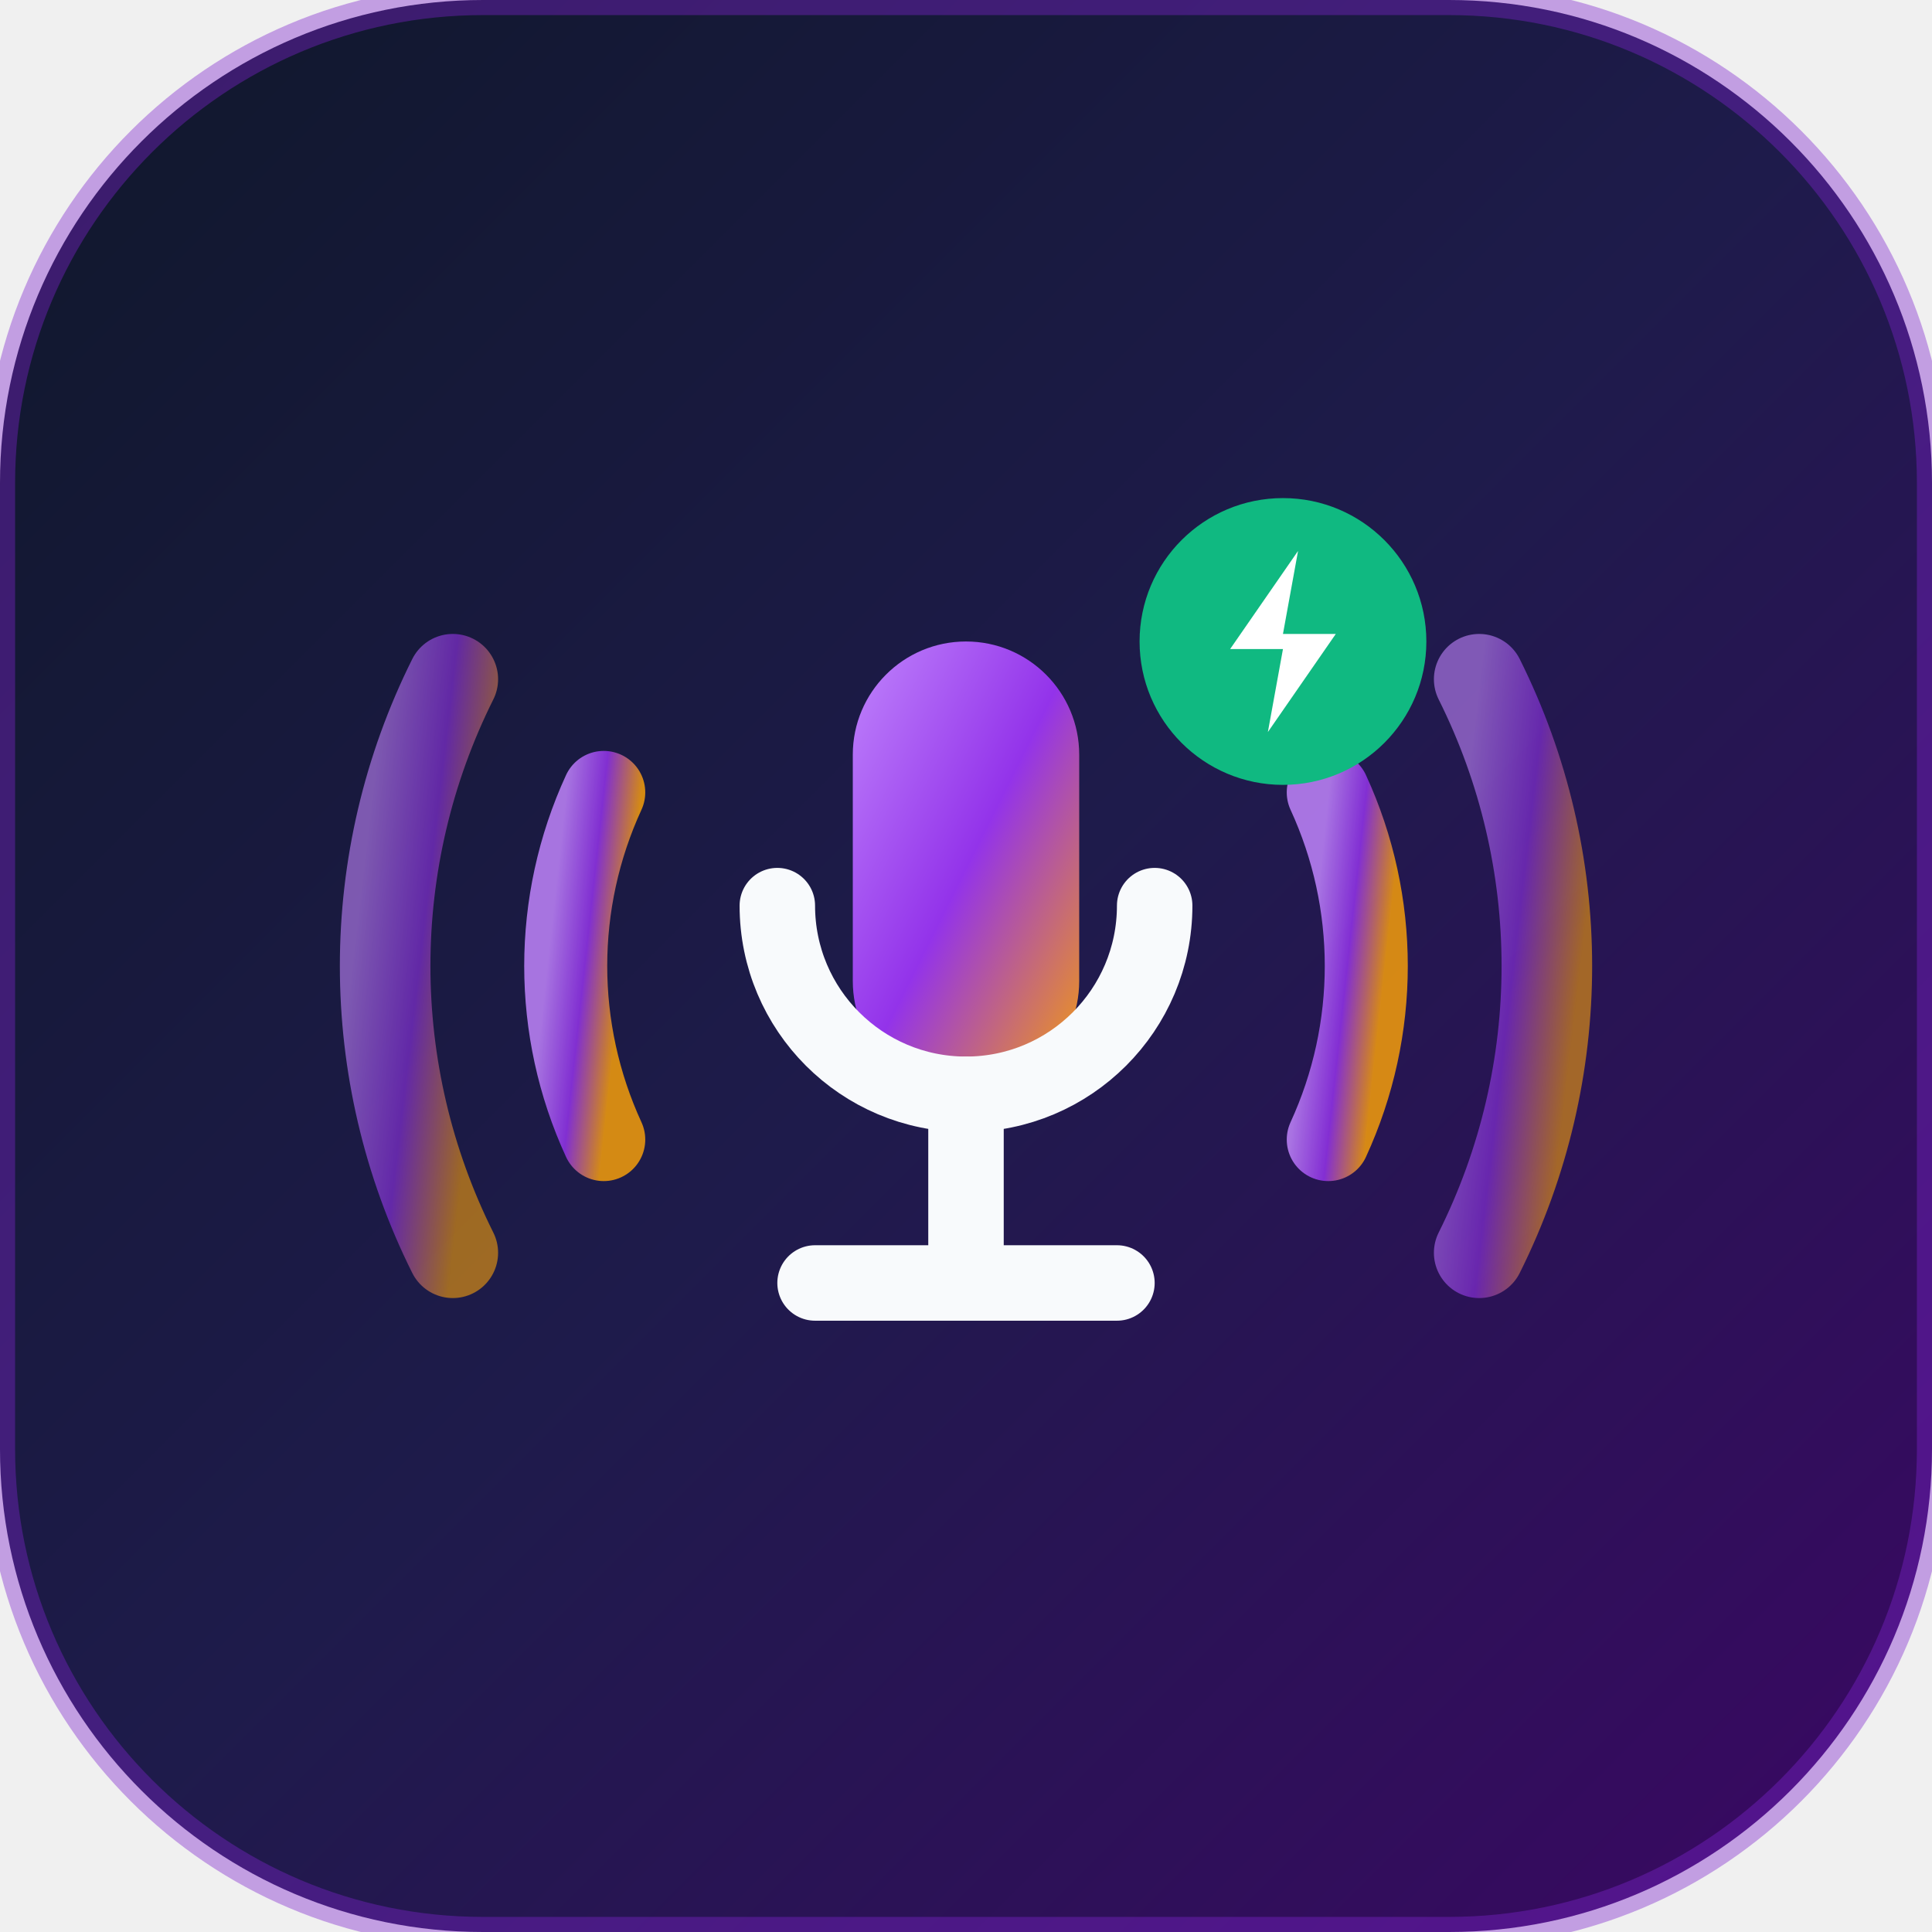
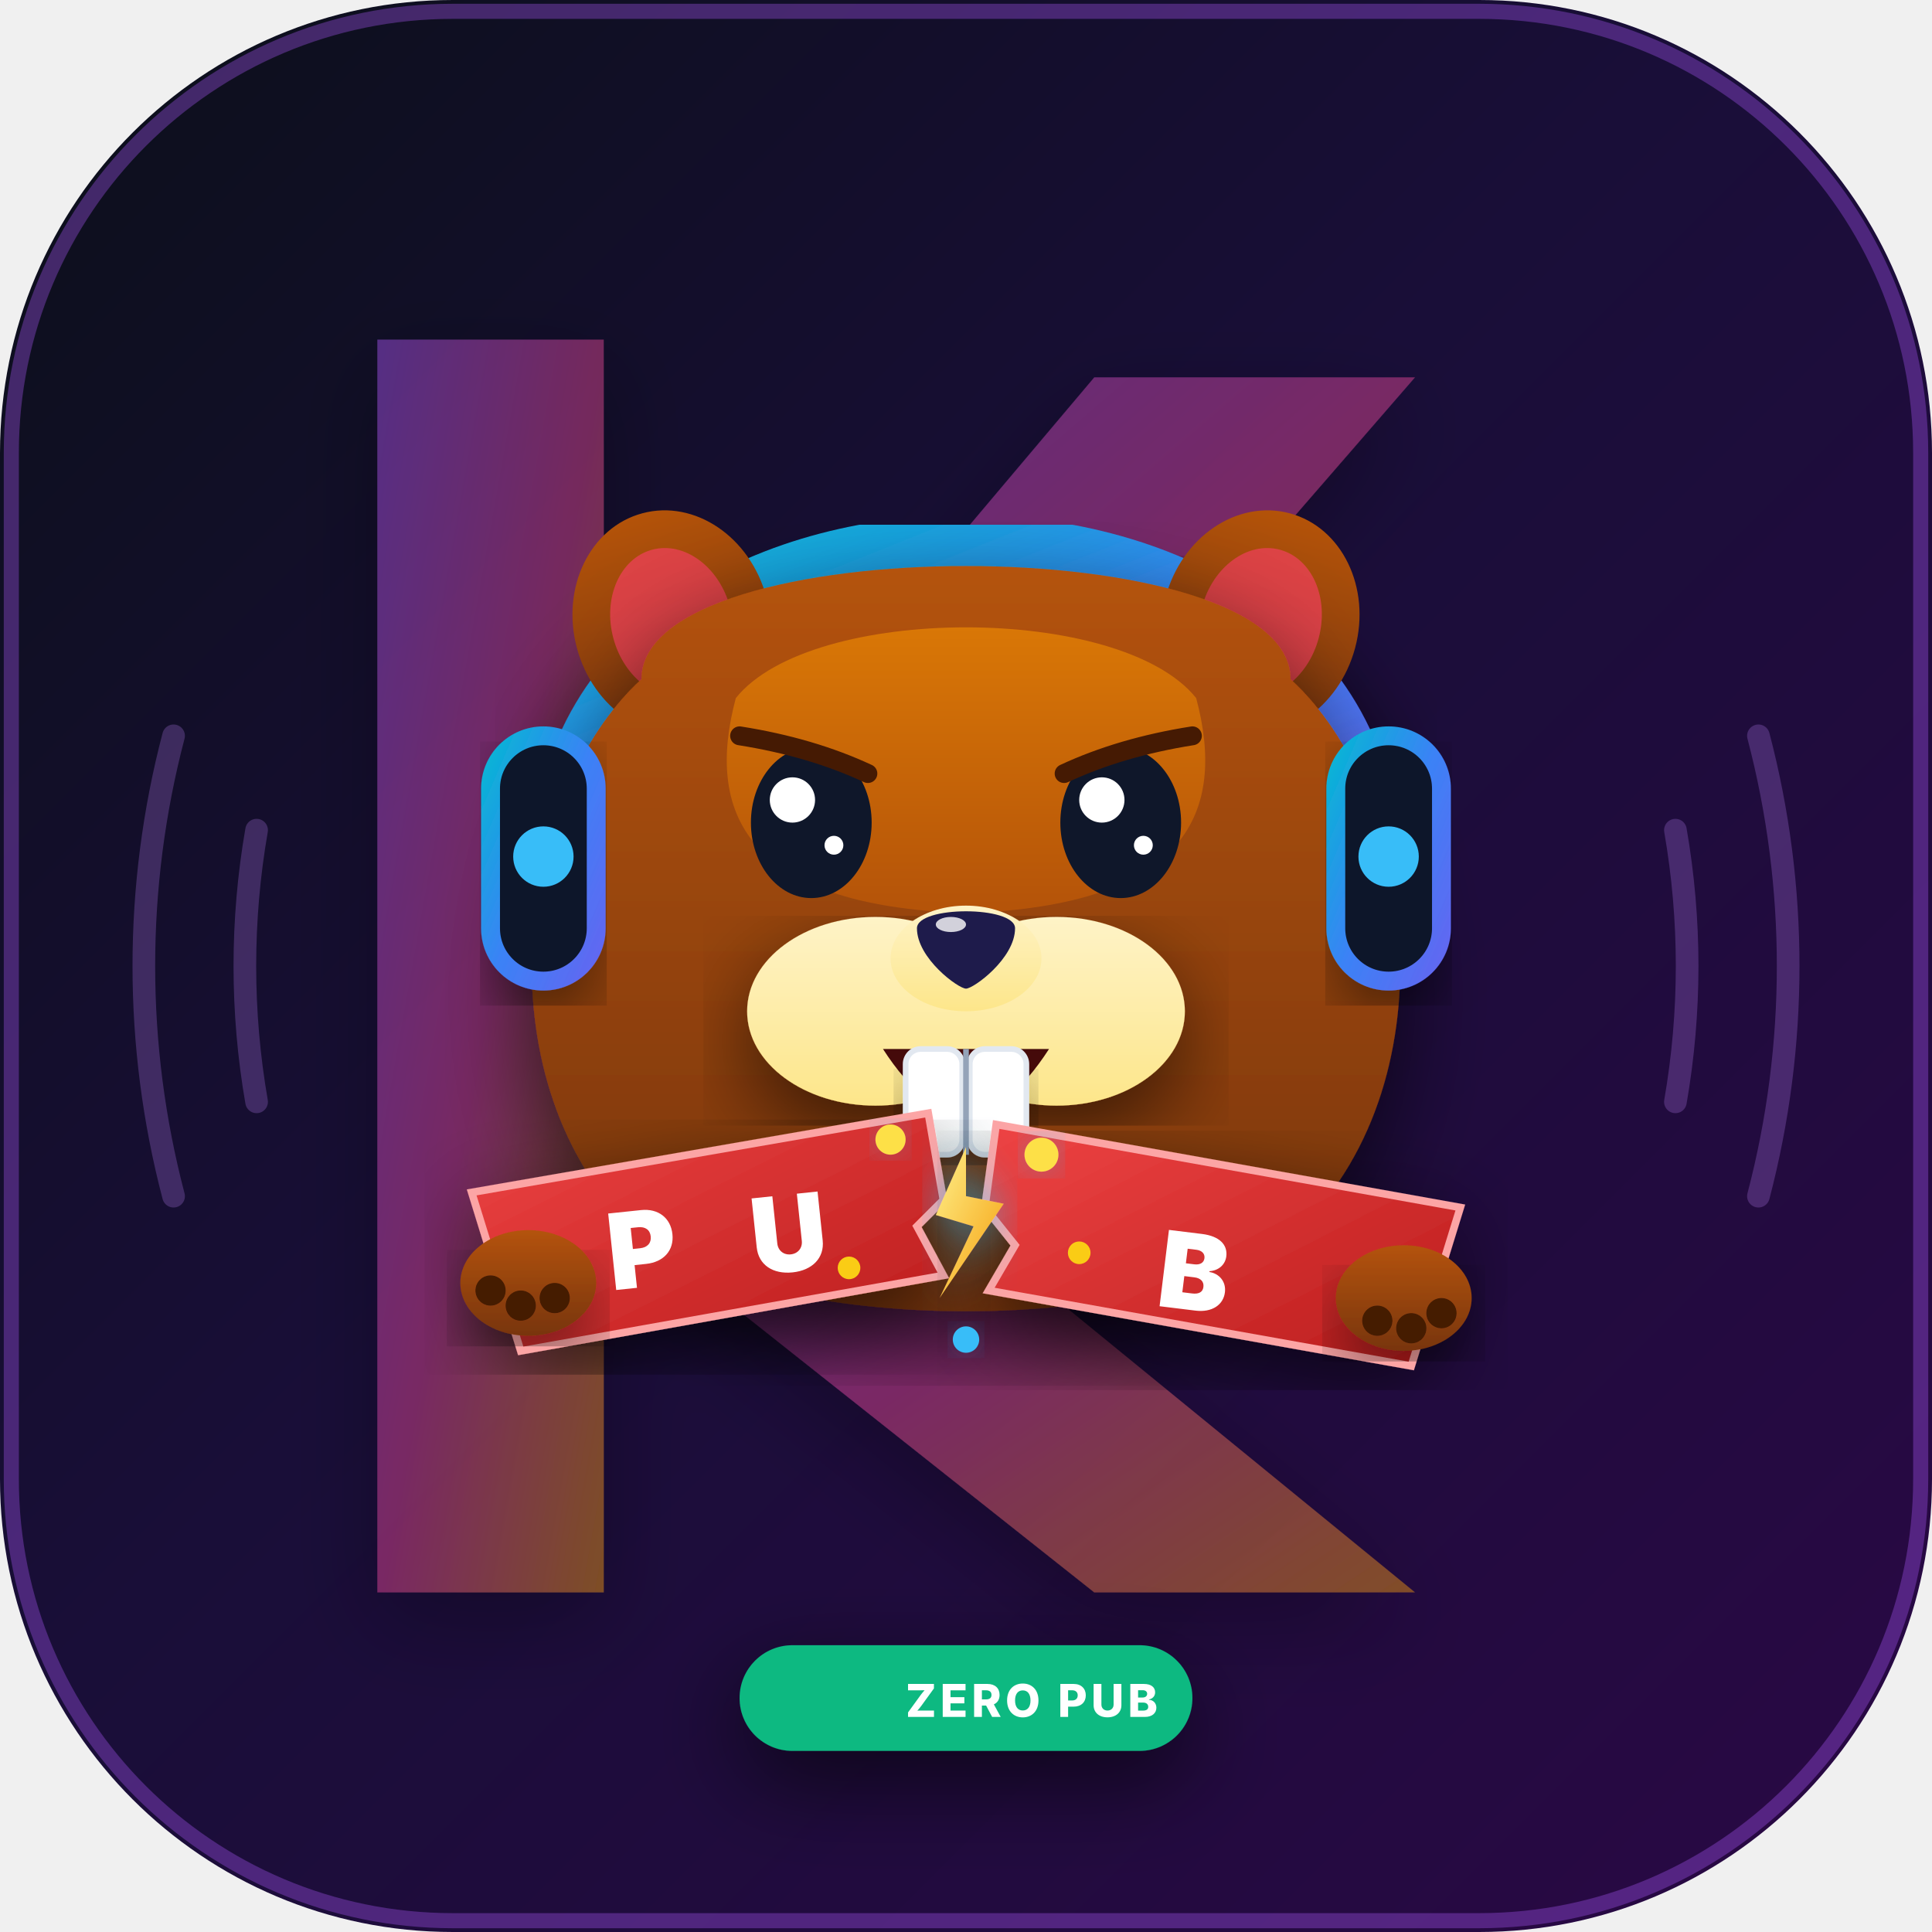
<svg xmlns="http://www.w3.org/2000/svg" viewBox="0 0 512 512" width="100%" height="100%">
  <defs>
    <linearGradient id="bgGrad" x1="0%" y1="0%" x2="100%" y2="100%">
-       <stop offset="0%" stop-color="#0f172a" />
-       <stop offset="50%" stop-color="#1e1b4b" />
-       <stop offset="100%" stop-color="#3b0764" />
+       <stop offset="0%" stop-color="#0b0f19" />
+       <stop offset="45%" stop-color="#190e38" />
+       <stop offset="100%" stop-color="#2a0845" />
    </linearGradient>
-     <linearGradient id="purpleGrad" x1="0%" y1="0%" x2="100%" y2="100%">
-       <stop offset="0%" stop-color="#c084fc" />
-       <stop offset="50%" stop-color="#9333ea" />
+     <linearGradient id="kGrad" x1="0%" y1="0%" x2="100%" y2="100%">
+       <stop offset="0%" stop-color="#a855f7" />
+       <stop offset="50%" stop-color="#ec4899" />
      <stop offset="100%" stop-color="#f59e0b" />
    </linearGradient>
-     <linearGradient id="glowGrad" x1="0%" y1="0%" x2="100%" y2="100%">
-       <stop offset="0%" stop-color="#38bdf8" />
-       <stop offset="100%" stop-color="#10b981" />
+     <linearGradient id="furBase" x1="0%" y1="0%" x2="0%" y2="100%">
+       <stop offset="0%" stop-color="#b45309" />
+       <stop offset="100%" stop-color="#78350f" />
    </linearGradient>
+     <linearGradient id="furHighlight" x1="0%" y1="0%" x2="0%" y2="100%">
+       <stop offset="0%" stop-color="#d97706" />
+       <stop offset="100%" stop-color="#b45309" />
+     </linearGradient>
+     <linearGradient id="snoutGrad" x1="0%" y1="0%" x2="0%" y2="100%">
+       <stop offset="0%" stop-color="#fef3c7" />
+       <stop offset="100%" stop-color="#fde68a" />
+     </linearGradient>
+     <linearGradient id="headphoneGrad" x1="0%" y1="0%" x2="100%" y2="100%">
+       <stop offset="0%" stop-color="#06b6d4" />
+       <stop offset="50%" stop-color="#3b82f6" />
+       <stop offset="100%" stop-color="#6366f1" />
+     </linearGradient>
+     <linearGradient id="pubGrad" x1="0%" y1="0%" x2="100%" y2="100%">
+       <stop offset="0%" stop-color="#ef4444" />
+       <stop offset="100%" stop-color="#b91c1c" />
+     </linearGradient>
+     <linearGradient id="sparkGrad" x1="0%" y1="0%" x2="100%" y2="100%">
+       <stop offset="0%" stop-color="#fef08a" />
+       <stop offset="100%" stop-color="#f59e0b" />
+     </linearGradient>
+     <filter id="softShadow" x="-10%" y="-10%" width="120%" height="120%">
+       <feDropShadow dx="0" dy="8" stdDeviation="12" flood-color="#000000" flood-opacity="0.6" />
+     </filter>
+     <filter id="glowSpark" x="-20%" y="-20%" width="140%" height="140%">
+       <feDropShadow dx="0" dy="0" stdDeviation="6" flood-color="#38bdf8" flood-opacity="0.8" />
+     </filter>
  </defs>
-   <rect width="512" height="512" rx="128" fill="url(#bgGrad)" />
-   <rect width="512" height="512" rx="128" fill="none" stroke="#7e22ce" stroke-width="8" opacity="0.4" />
-   <path d="M 120 180 A 170 170 0 0 0 120 332" fill="none" stroke="url(#purpleGrad)" stroke-width="24" stroke-linecap="round" opacity="0.6" />
-   <path d="M 392 180 A 170 170 0 0 1 392 332" fill="none" stroke="url(#purpleGrad)" stroke-width="24" stroke-linecap="round" opacity="0.6" />
-   <path d="M 160 210 A 110 110 0 0 0 160 302" fill="none" stroke="url(#purpleGrad)" stroke-width="22" stroke-linecap="round" opacity="0.85" />
-   <path d="M 352 210 A 110 110 0 0 1 352 302" fill="none" stroke="url(#purpleGrad)" stroke-width="22" stroke-linecap="round" opacity="0.85" />
-   <rect x="226" y="170" width="60" height="120" rx="30" fill="url(#purpleGrad)" />
-   <path d="M 206 240 A 50 50 0 0 0 306 240" fill="none" stroke="#f8fafc" stroke-width="20" stroke-linecap="round" />
-   <line x1="256" y1="290" x2="256" y2="340" stroke="#f8fafc" stroke-width="20" stroke-linecap="round" />
-   <line x1="216" y1="340" x2="296" y2="340" stroke="#f8fafc" stroke-width="20" stroke-linecap="round" />
-   <circle cx="340" cy="170" r="38" fill="#10b981" />
-   <path d="M 344 146 L 326 172 L 340 172 L 336 194 L 354 168 L 340 168 Z" fill="#ffffff" />
+   <rect width="512" height="512" rx="120" fill="url(#bgGrad)" />
+   <rect width="506" height="506" x="3" y="3" rx="117" fill="none" stroke="#a855f7" stroke-width="4" opacity="0.35" />
+   <g filter="url(#softShadow)" opacity="0.45">
+     <path d="M 100 90 L 160 90 L 160 422 L 100 422 Z" fill="url(#kGrad)" />
+     <path d="M 155 260 L 290 100 L 375 100 L 210 290 Z" fill="url(#kGrad)" />
+     <path d="M 195 275 L 375 422 L 290 422 L 155 315 Z" fill="url(#kGrad)" />
+   </g>
+   <g opacity="0.25" stroke="#c084fc" stroke-width="6" stroke-linecap="round" fill="none">
+     <path d="M 68 220 A 210 210 0 0 0 68 292" />
+     <path d="M 444 220 A 210 210 0 0 1 444 292" />
+     <path d="M 46 195 A 240 240 0 0 0 46 317" />
+     <path d="M 466 195 A 240 240 0 0 1 466 317" />
+   </g>
+   <path d="M 152 230 C 152 120, 360 120, 360 230" fill="none" stroke="url(#headphoneGrad)" stroke-width="22" stroke-linecap="round" filter="url(#softShadow)" />
+   <ellipse cx="178" cy="165" rx="26" ry="30" transform="rotate(-15 178 165)" fill="url(#furBase)" />
+   <ellipse cx="178" cy="165" rx="16" ry="20" transform="rotate(-15 178 165)" fill="#f43f5e" opacity="0.7" />
+   <ellipse cx="334" cy="165" rx="26" ry="30" transform="rotate(15 334 165)" fill="url(#furBase)" />
+   <ellipse cx="334" cy="165" rx="16" ry="20" transform="rotate(15 334 165)" fill="#f43f5e" opacity="0.7" />
+   <path d="M 170 180 C 170 140, 342 140, 342 180 C 375 210, 385 285, 345 325 C 310 355, 202 355, 167 325 C 127 285, 137 210, 170 180 Z" fill="url(#furBase)" filter="url(#softShadow)" />
+   <path d="M 195 185 C 215 160, 297 160, 317 185 C 325 215, 315 240, 256 242 C 197 240, 187 215, 195 185 Z" fill="url(#furHighlight)" />
+   <g filter="url(#softShadow)">
+     <rect x="130" y="195" width="28" height="65" rx="14" fill="#0f172a" stroke="url(#headphoneGrad)" stroke-width="5" />
+     <circle cx="144" cy="227" r="8" fill="#38bdf8" />
+   </g>
+   <g filter="url(#softShadow)">
+     <rect x="354" y="195" width="28" height="65" rx="14" fill="#0f172a" stroke="url(#headphoneGrad)" stroke-width="5" />
+     <circle cx="368" cy="227" r="8" fill="#38bdf8" />
+   </g>
+   <ellipse cx="215" cy="218" rx="16" ry="20" fill="#0f172a" />
+   <circle cx="210" cy="212" r="6" fill="#ffffff" />
+   <circle cx="221" cy="224" r="2.5" fill="#ffffff" />
+   <path d="M 196 195 Q 215 198 230 205" fill="none" stroke="#451a03" stroke-width="5" stroke-linecap="round" />
+   <ellipse cx="297" cy="218" rx="16" ry="20" fill="#0f172a" />
+   <circle cx="292" cy="212" r="6" fill="#ffffff" />
+   <circle cx="303" cy="224" r="2.5" fill="#ffffff" />
+   <path d="M 316 195 Q 297 198 282 205" fill="none" stroke="#451a03" stroke-width="5" stroke-linecap="round" />
+   <g filter="url(#softShadow)">
+     <ellipse cx="232" cy="268" rx="34" ry="25" fill="url(#snoutGrad)" />
+     <ellipse cx="280" cy="268" rx="34" ry="25" fill="url(#snoutGrad)" />
+     <ellipse cx="256" cy="254" rx="20" ry="14" fill="url(#snoutGrad)" />
+   </g>
+   <path d="M 243 246 C 243 240, 269 240, 269 246 C 269 254, 258 262, 256 262 C 254 262, 243 254, 243 246 Z" fill="#1e1b4b" />
+   <ellipse cx="252" cy="245" rx="4" ry="2" fill="#ffffff" opacity="0.8" />
+   <path d="M 234 278 Q 256 312 278 278 Z" fill="#450a0a" />
+   <g filter="url(#softShadow)">
+     <rect x="240" y="278" width="15" height="28" rx="4" fill="#ffffff" stroke="#e2e8f0" stroke-width="1.5" />
+     <rect x="257" y="278" width="15" height="28" rx="4" fill="#ffffff" stroke="#e2e8f0" stroke-width="1.5" />
+     <line x1="256" y1="278" x2="256" y2="306" stroke="#94a3b8" stroke-width="1.5" />
+   </g>
+   <g filter="url(#softShadow)">
+     <path d="M 125 316 L 246 295 L 250 318 L 243 325 L 250 338 L 138 358 Z" fill="url(#pubGrad)" stroke="#fca5a5" stroke-width="2" />
+     <text x="162" y="342" font-family="system-ui, -apple-system, sans-serif" font-weight="900" font-size="28" fill="#ffffff" letter-spacing="1.5" transform="rotate(-6 162 342)">P</text>
+     <text x="200" y="338" font-family="system-ui, -apple-system, sans-serif" font-weight="900" font-size="28" fill="#ffffff" letter-spacing="1.5" transform="rotate(-6 200 338)">U</text>
+   </g>
+   <g filter="url(#softShadow)">
+     <path d="M 264 298 L 387 320 L 374 362 L 262 342 L 269 330 L 261 320 Z" fill="url(#pubGrad)" stroke="#fca5a5" stroke-width="2" />
+     <text x="306" y="346" font-family="system-ui, -apple-system, sans-serif" font-weight="900" font-size="28" fill="#ffffff" letter-spacing="1.5" transform="rotate(7 306 346)">B</text>
+   </g>
+   <path d="M 256 304 L 248 322 L 258 325 L 249 344 L 266 319 L 256 317 Z" fill="url(#sparkGrad)" filter="url(#glowSpark)" />
+   <circle cx="236" cy="302" r="4" fill="#fde047" filter="url(#glowSpark)" />
+   <circle cx="276" cy="306" r="4.5" fill="#fde047" filter="url(#glowSpark)" />
+   <circle cx="256" cy="355" r="3.5" fill="#38bdf8" filter="url(#glowSpark)" />
+   <circle cx="225" cy="336" r="3" fill="#facc15" />
+   <circle cx="286" cy="332" r="3" fill="#facc15" />
+   <g filter="url(#softShadow)">
+     <ellipse cx="140" cy="340" rx="18" ry="14" fill="url(#furBase)" />
+     <circle cx="130" cy="342" r="4" fill="#451a03" />
+     <circle cx="138" cy="346" r="4" fill="#451a03" />
+     <circle cx="147" cy="344" r="4" fill="#451a03" />
+   </g>
+   <g filter="url(#softShadow)">
+     <ellipse cx="372" cy="344" rx="18" ry="14" fill="url(#furBase)" />
+     <circle cx="365" cy="350" r="4" fill="#451a03" />
+     <circle cx="374" cy="352" r="4" fill="#451a03" />
+     <circle cx="382" cy="348" r="4" fill="#451a03" />
+   </g>
+   <g transform="translate(196, 436)" filter="url(#softShadow)">
+     <rect width="120" height="28" rx="14" fill="#10b981" />
+     <path d="M 212 444 L 204 452 L 208 452 L 206 458 L 214 450 L 210 450 Z" fill="#ffffff" />
+     <text x="44" y="19" font-family="system-ui, -apple-system, sans-serif" font-weight="800" font-size="12" fill="#ffffff" letter-spacing="1">ZERO PUB</text>
+   </g>
</svg>
